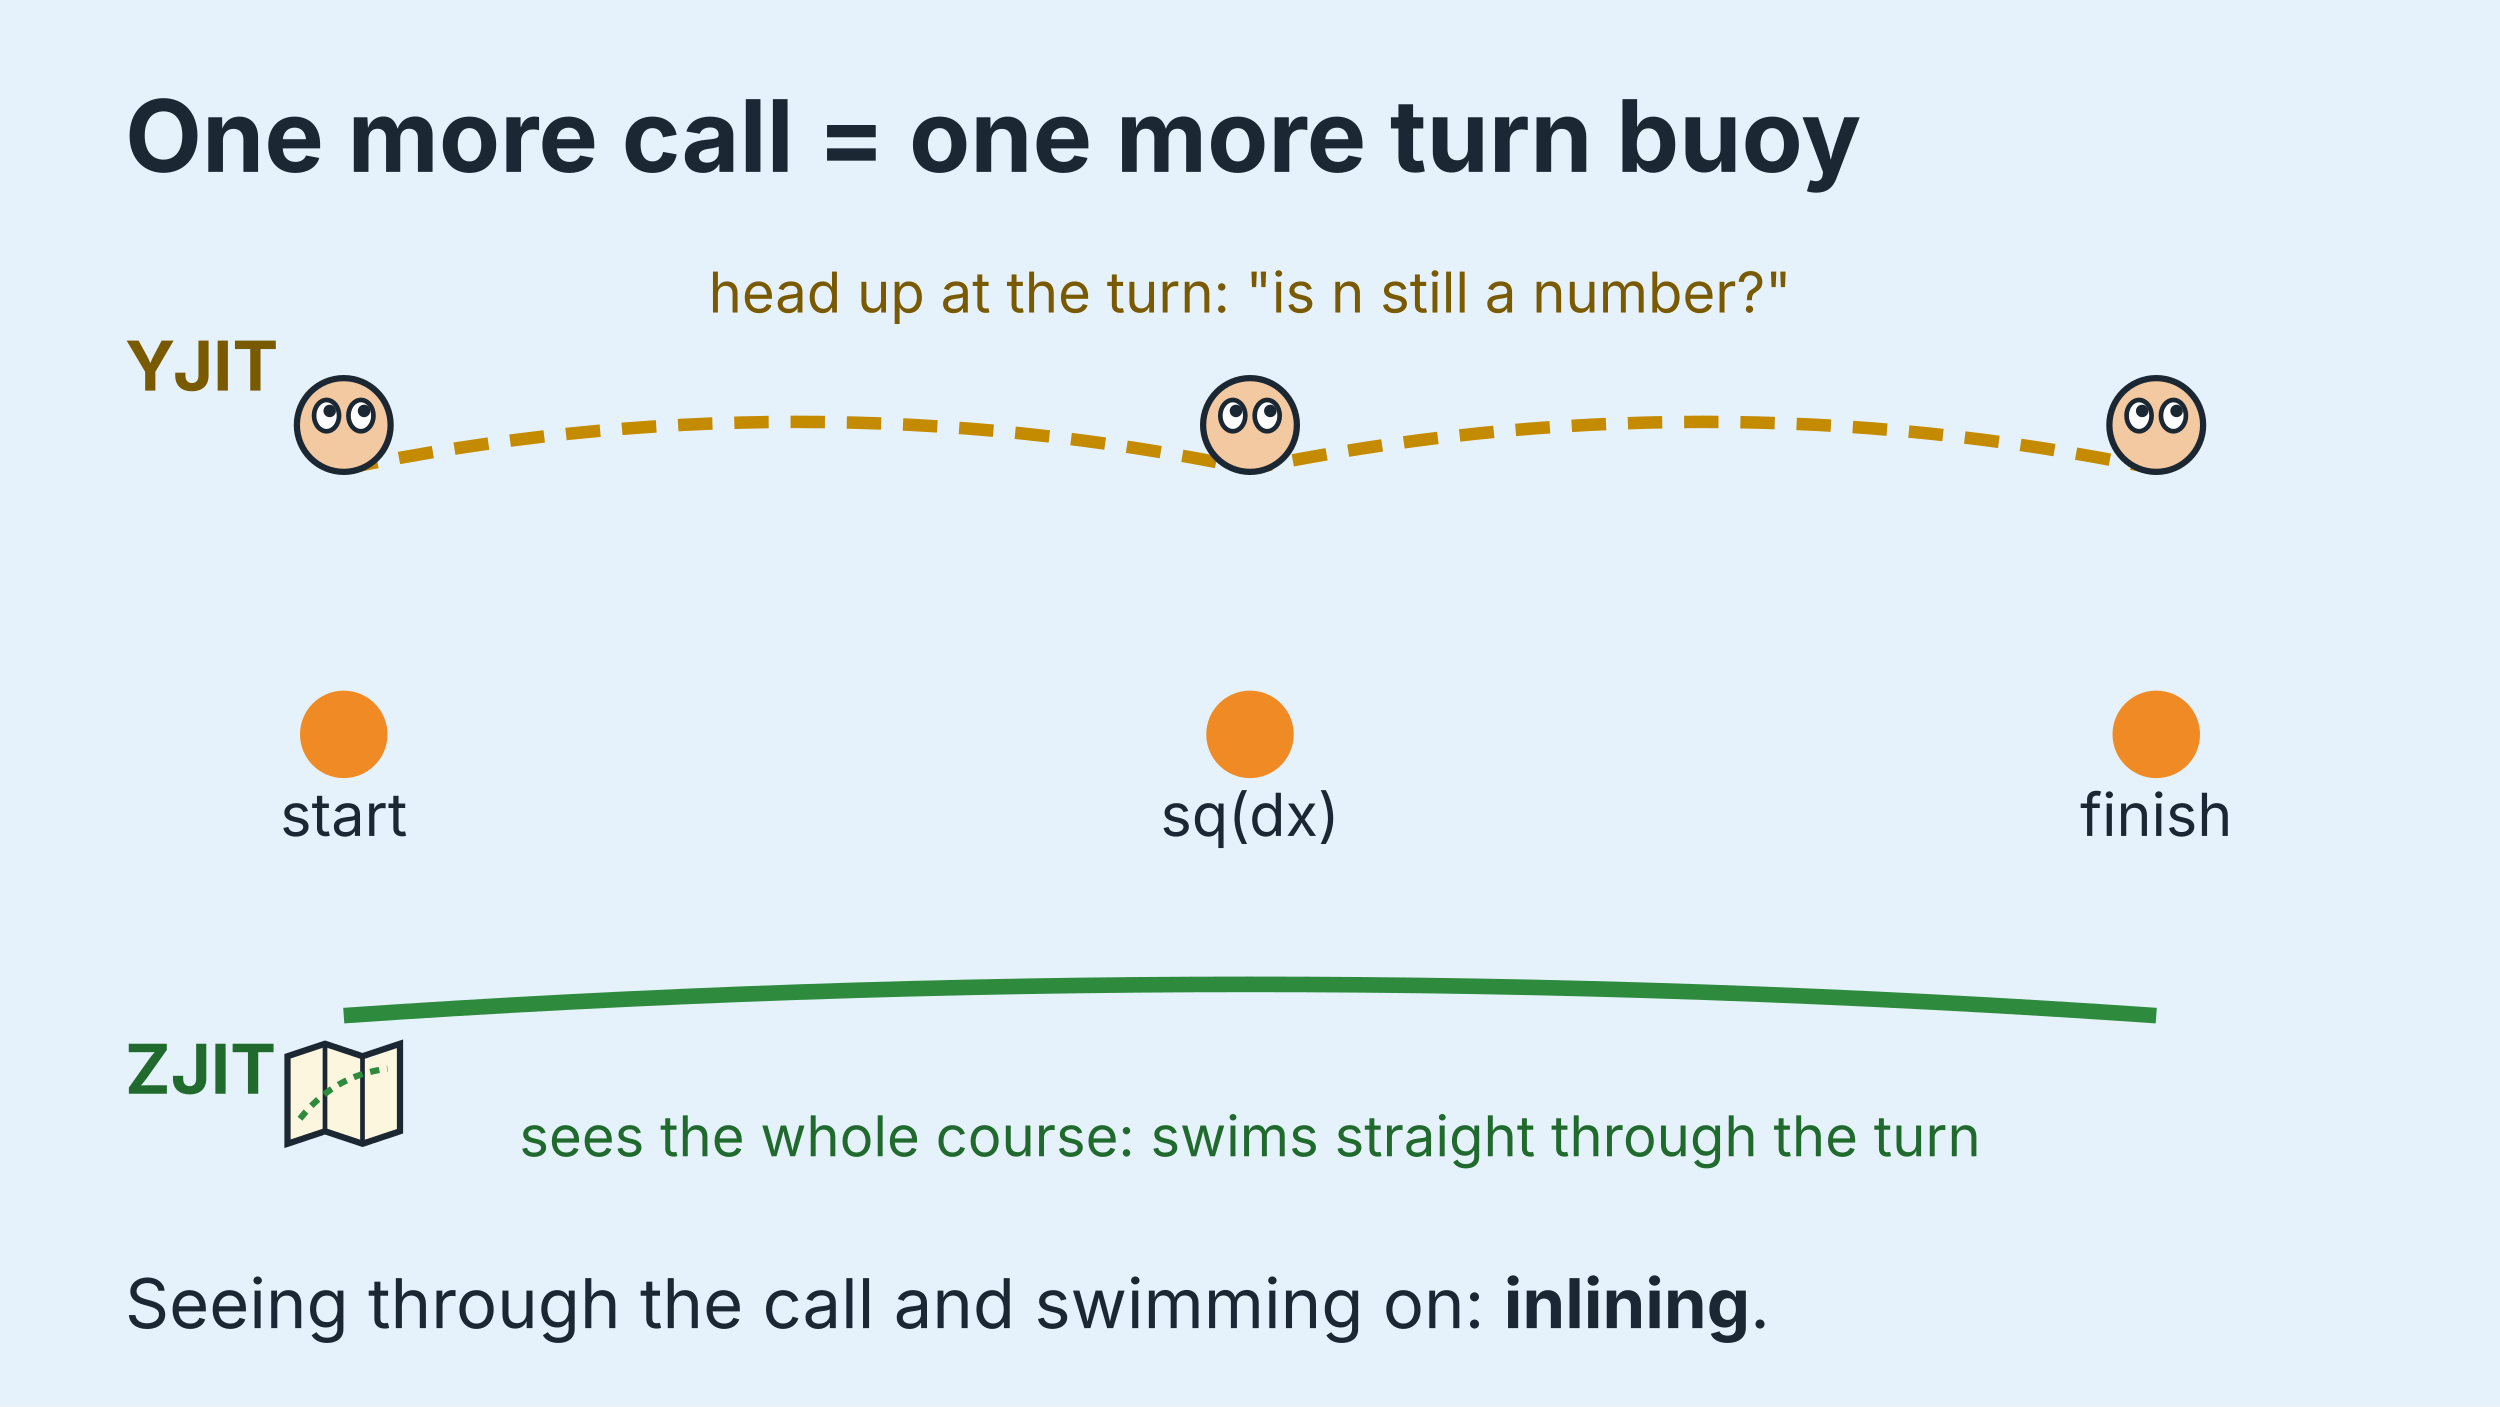
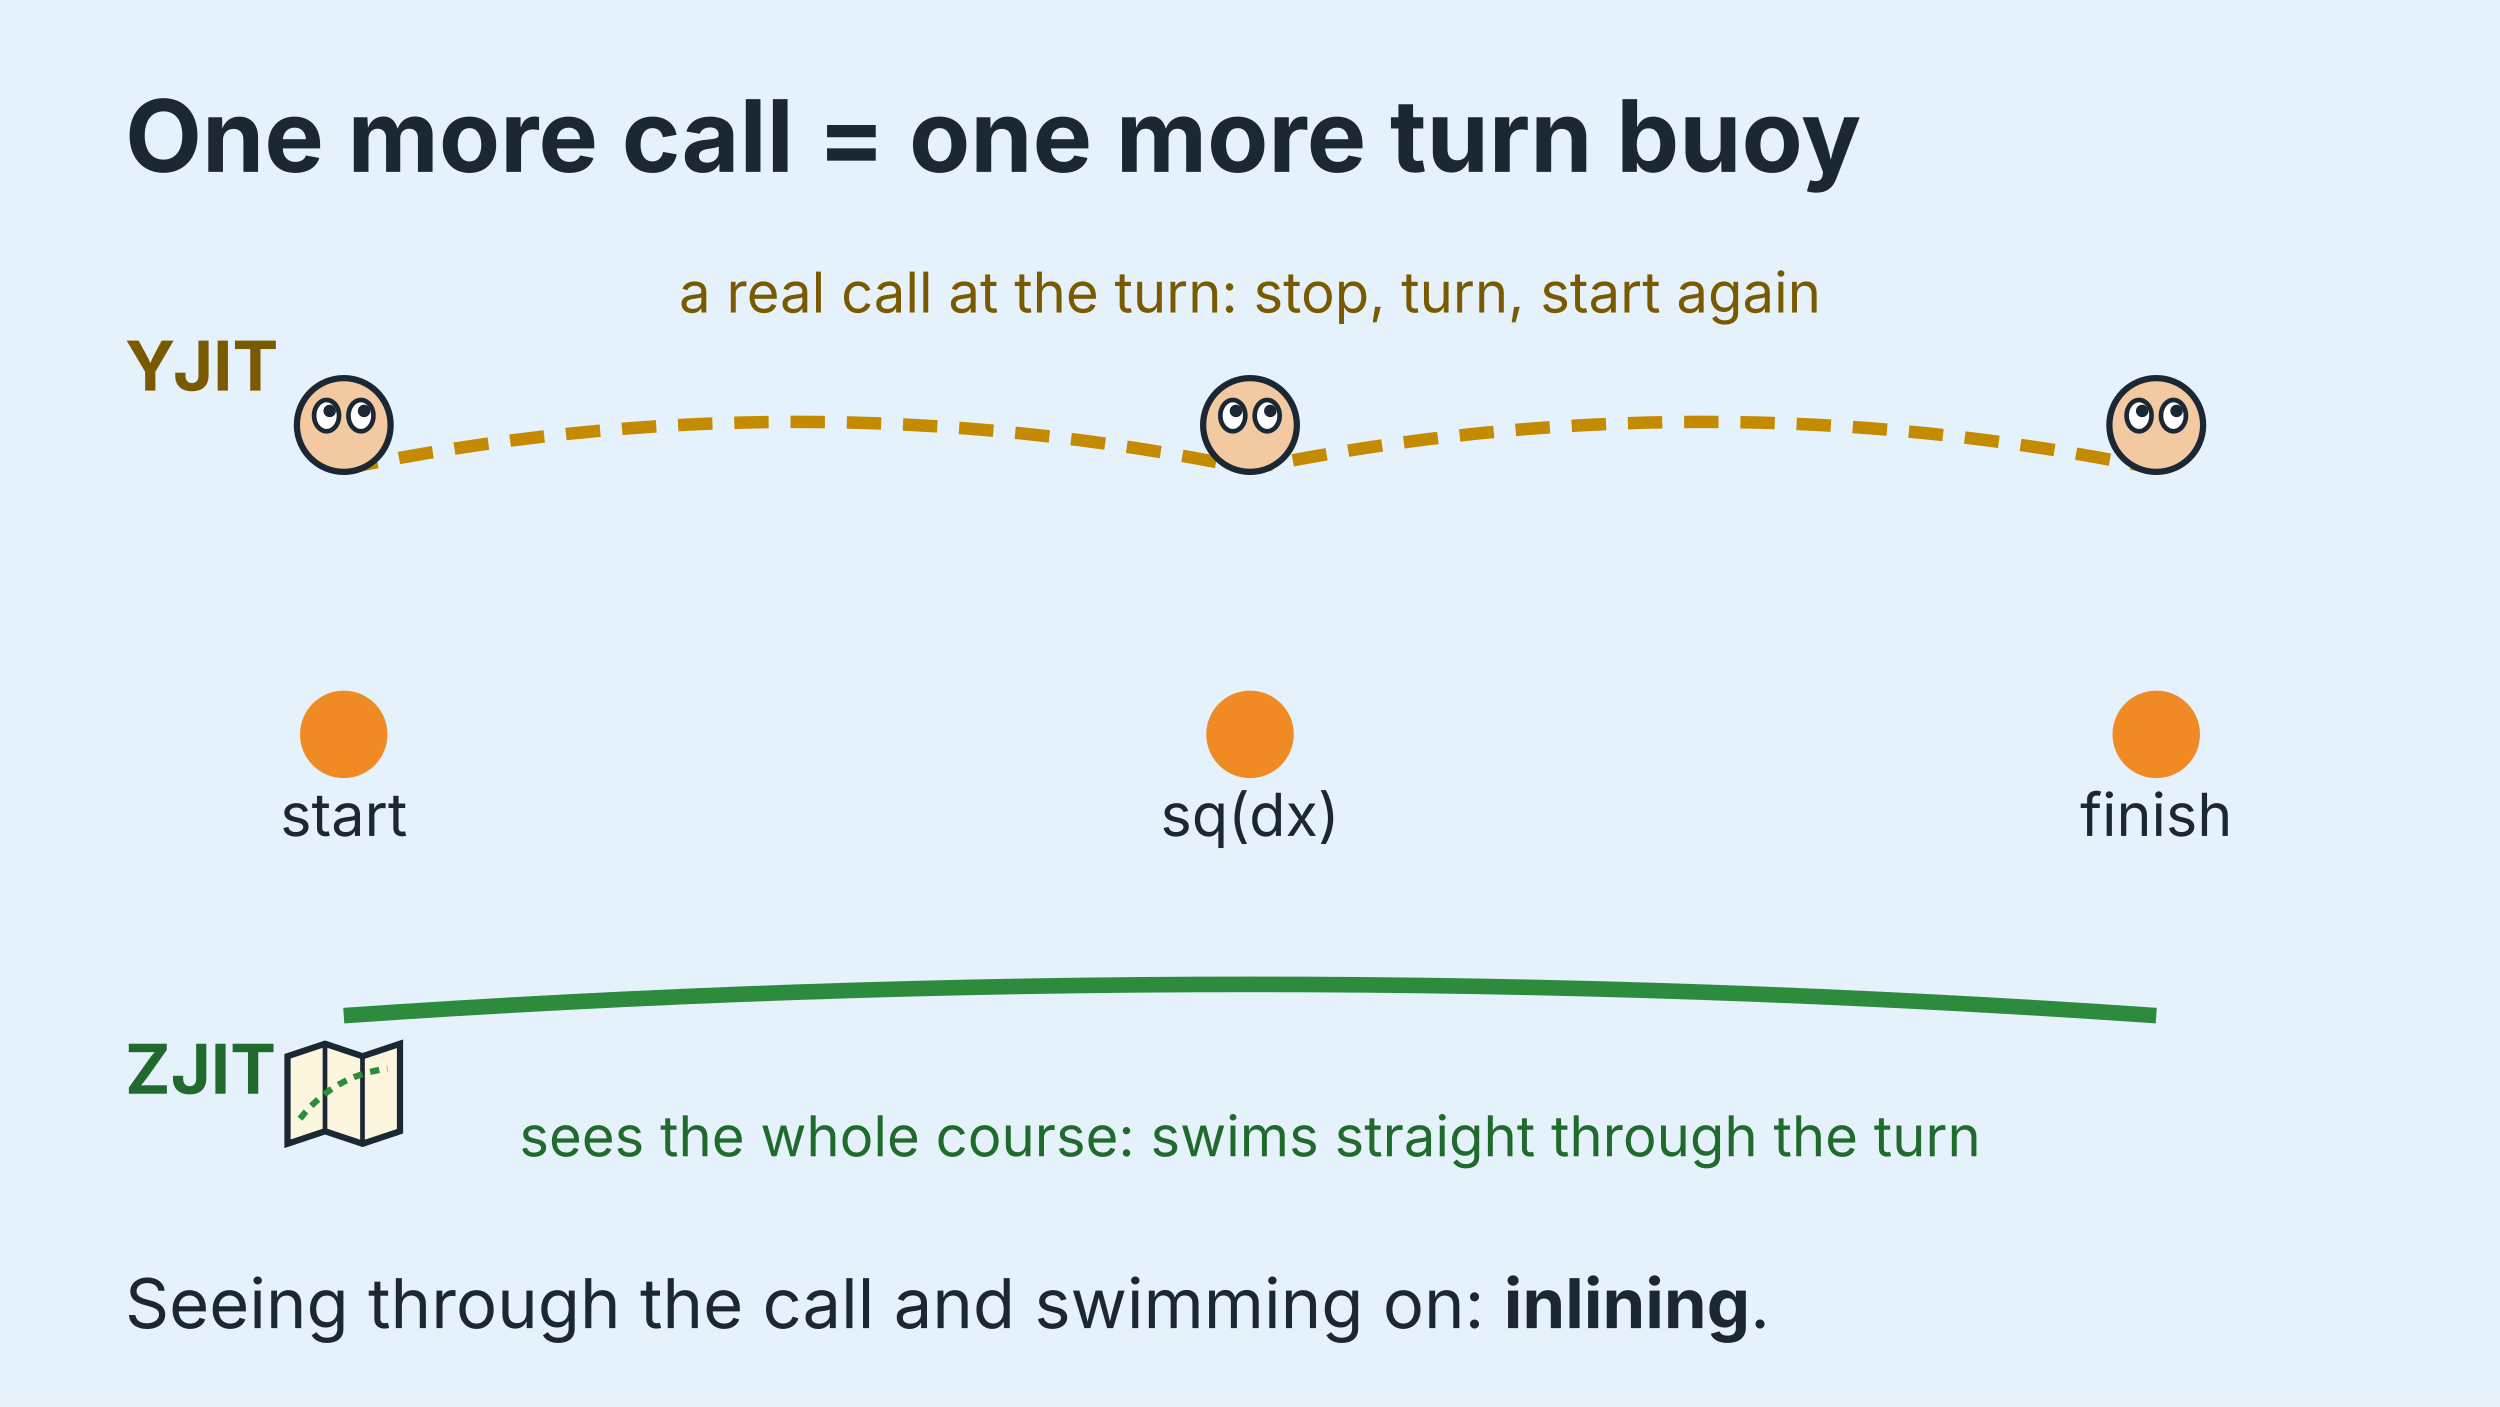
<svg xmlns="http://www.w3.org/2000/svg" viewBox="0 0 1600 900" font-family="system-ui, -apple-system, Segoe UI, sans-serif">
  <rect width="1600" height="900" fill="#e6f2fb" />
  <text x="80" y="110" font-size="64" font-weight="700" fill="#1b2733">One more call = one more turn buoy</text>
  <g fill="#f08a24">
    <circle cx="220" cy="470" r="28" />
    <circle cx="800" cy="470" r="28" />
    <circle cx="1380" cy="470" r="28" />
  </g>
  <g font-size="38" text-anchor="middle" fill="#1b2733">
    <text x="220" y="535">start</text>
    <text x="800" y="535">sq(dx)</text>
    <text x="1380" y="535">finish</text>
  </g>
  <text x="80" y="250" font-size="44" font-weight="700" fill="#7a5a00">YJIT</text>
  <path d="M220 300 Q510 240 800 300 Q1090 240 1380 300" stroke="#c48a00" stroke-width="8" stroke-dasharray="22 14" fill="none" />
  <g font-size="56" text-anchor="middle">
    <g transform="translate(220,272)">
      <circle r="30" fill="#f2c9a1" stroke="#1b2733" stroke-width="4" />
      <ellipse cx="-11" cy="-6" rx="8" ry="10" fill="#fff" stroke="#1b2733" stroke-width="3" />
      <ellipse cx="11" cy="-6" rx="8" ry="10" fill="#fff" stroke="#1b2733" stroke-width="3" />
      <circle cx="-9" cy="-9" r="4" fill="#1b2733" />
      <circle cx="13" cy="-9" r="4" fill="#1b2733" />
    </g>
    <g transform="translate(800,272)">
      <circle r="30" fill="#f2c9a1" stroke="#1b2733" stroke-width="4" />
      <ellipse cx="-11" cy="-6" rx="8" ry="10" fill="#fff" stroke="#1b2733" stroke-width="3" />
      <ellipse cx="11" cy="-6" rx="8" ry="10" fill="#fff" stroke="#1b2733" stroke-width="3" />
      <circle cx="-9" cy="-9" r="4" fill="#1b2733" />
      <circle cx="13" cy="-9" r="4" fill="#1b2733" />
    </g>
    <g transform="translate(1380,272)">
      <circle r="30" fill="#f2c9a1" stroke="#1b2733" stroke-width="4" />
      <ellipse cx="-11" cy="-6" rx="8" ry="10" fill="#fff" stroke="#1b2733" stroke-width="3" />
      <ellipse cx="11" cy="-6" rx="8" ry="10" fill="#fff" stroke="#1b2733" stroke-width="3" />
      <circle cx="-9" cy="-9" r="4" fill="#1b2733" />
      <circle cx="13" cy="-9" r="4" fill="#1b2733" />
    </g>
  </g>
-   <text x="800" y="200" font-size="36" text-anchor="middle" fill="#7a5a00">head up at the turn: "is n still a number?"</text>
+   <text x="800" y="200" font-size="36" text-anchor="middle" fill="#7a5a00">a real call at the turn: stop, turn, start again</text>
  <text x="80" y="700" font-size="44" font-weight="700" fill="#1f6a2c">ZJIT</text>
  <path d="M220 650 Q800 610 1380 650" stroke="#2e8b3e" stroke-width="10" fill="none" />
  <g transform="translate(220,698)">
    <path d="M-36 -22 L-12 -30 L12 -22 L36 -30 L36 26 L12 34 L-12 26 L-36 34 Z" fill="#fdf6df" stroke="#1b2733" stroke-width="4" />
    <path d="M-12 -30 V26 M12 -22 V34" stroke="#1b2733" stroke-width="3" />
    <path d="M-28 18 Q-6 -10 28 -14" stroke="#2e8b3e" stroke-width="4" fill="none" stroke-dasharray="6 5" />
  </g>
  <text x="800" y="740" font-size="36" text-anchor="middle" fill="#1f6a2c">sees the whole course: swims straight through the turn</text>
  <text x="80" y="850" font-size="44" fill="#1b2733">Seeing through the call and swimming on: <tspan font-weight="700">inlining</tspan>.</text>
</svg>
